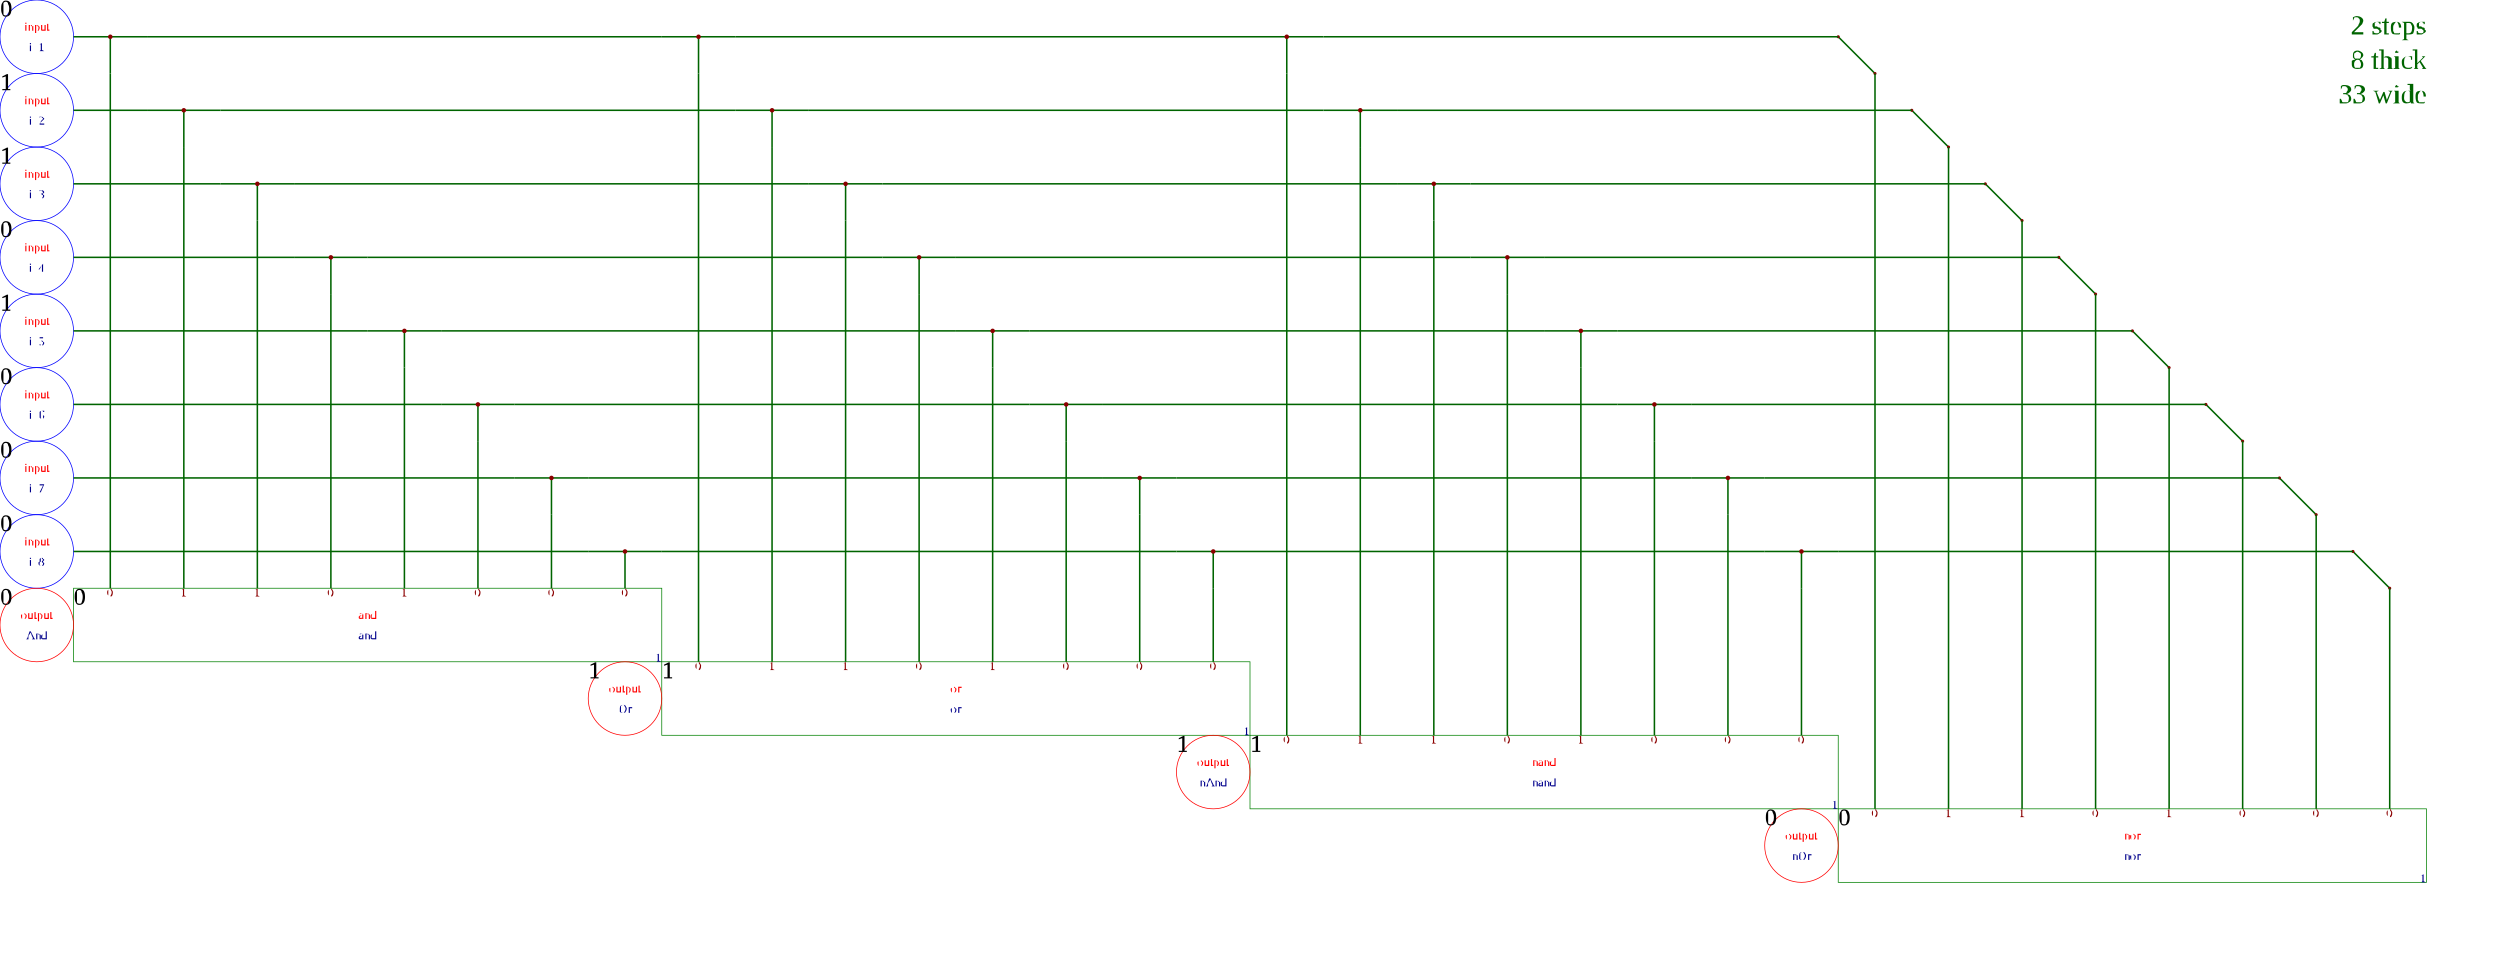
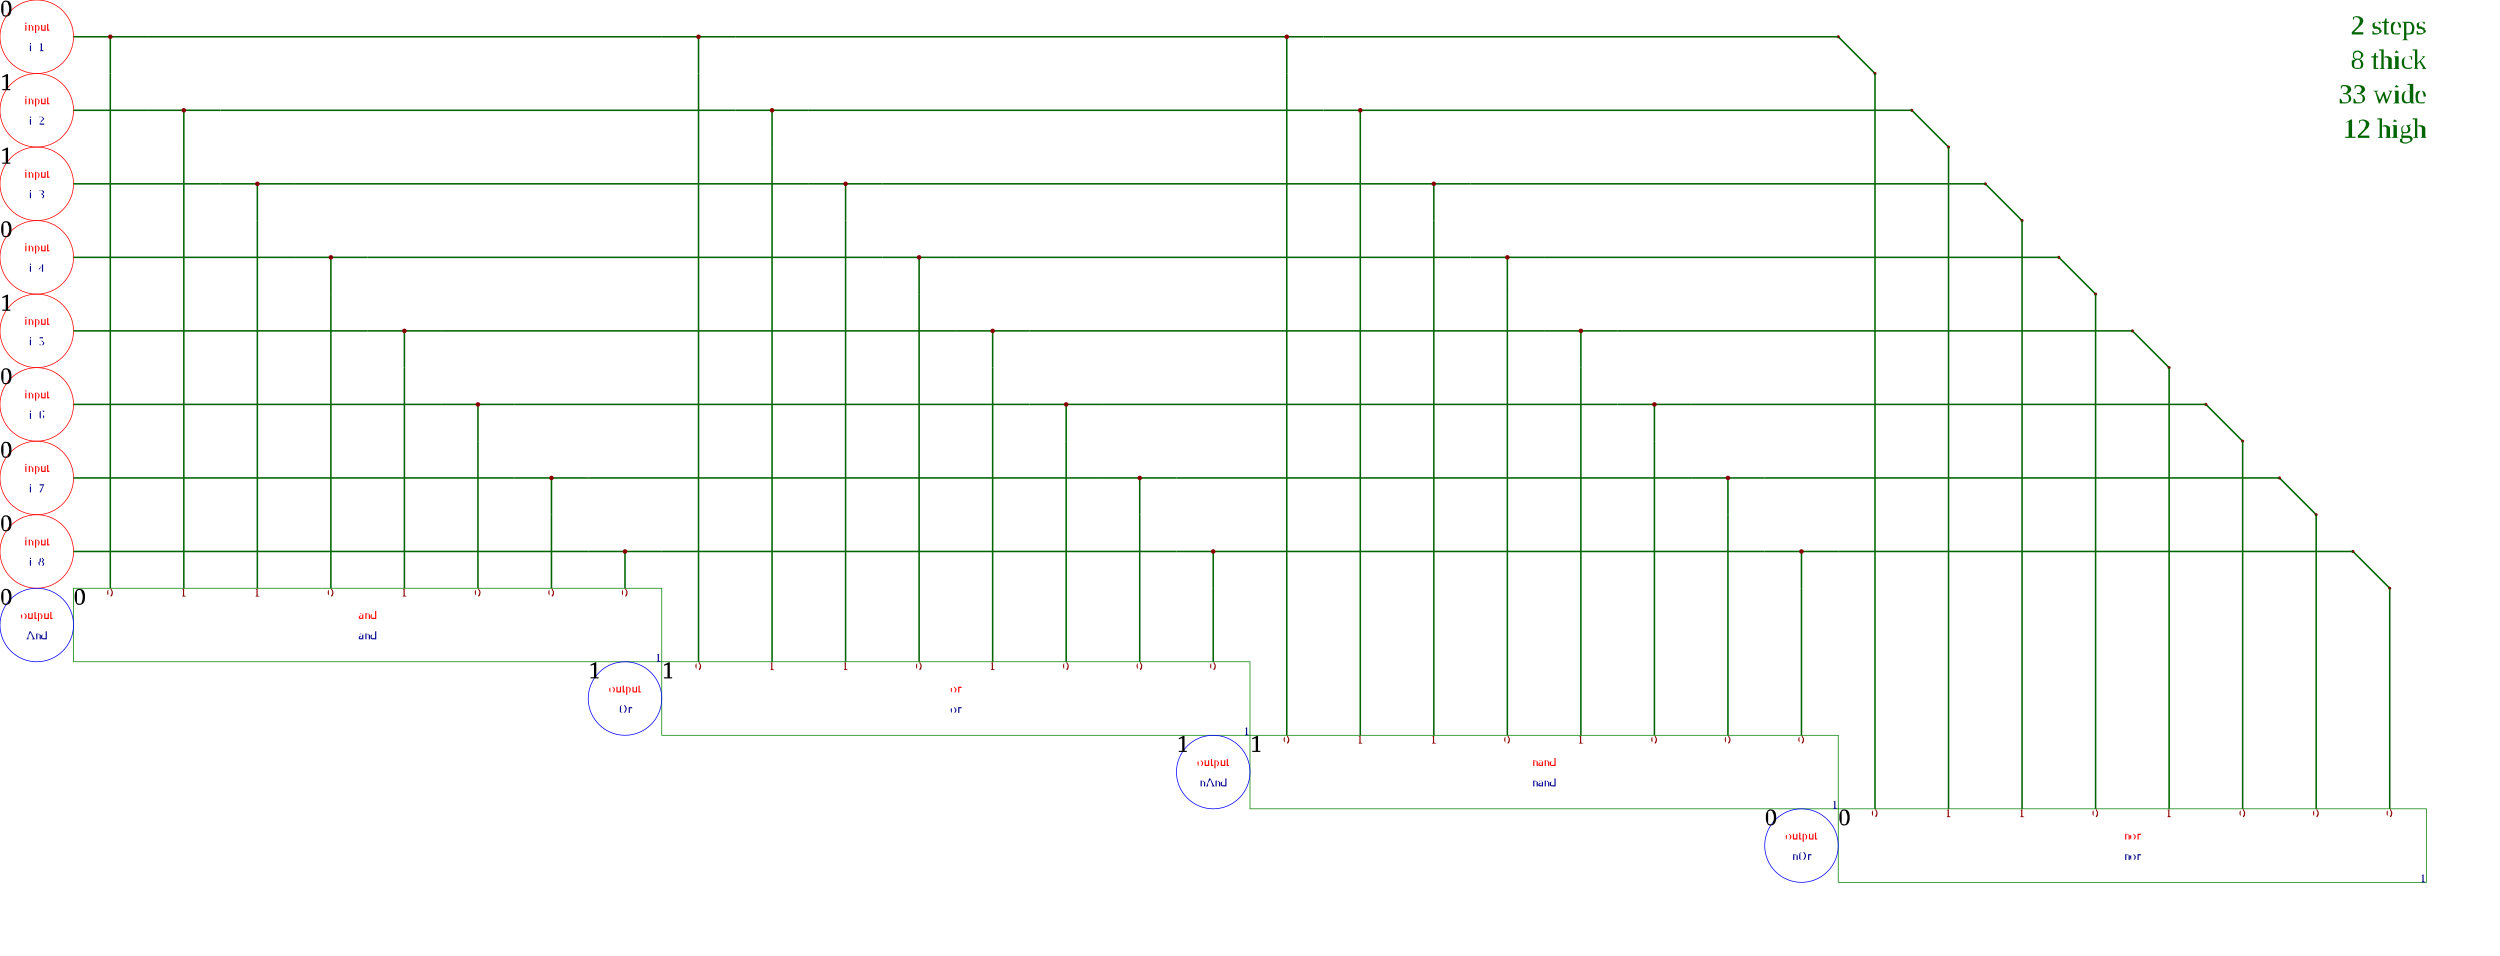
<svg xmlns="http://www.w3.org/2000/svg" height="100%" viewBox="0 0 34 13" width="100%">
  <text fill="darkGreen" font-size="0.375" stroke-width="0.023" text-anchor="end" x="33" y="0.469">2 steps</text>
  <text fill="darkGreen" font-size="0.375" stroke-width="0.023" text-anchor="end" x="33" y="0.938">8 thick</text>
  <text fill="darkGreen" font-size="0.375" stroke-width="0.023" text-anchor="end" x="33" y="1.406">33 wide</text>
-   <circle cx="0.5" cy="0.5" fill="transparent" font-size="0.167" r="0.5" stroke="blue" stroke-width="0.01" />
+   <text fill="darkGreen" font-size="0.375" stroke-width="0.023" text-anchor="end" x="33" y="1.875">12 high</text>
+   <circle cx="0.5" cy="0.5" fill="transparent" font-size="0.167" r="0.5" stroke="red" stroke-width="0.01" />
  <text dominant-baseline="hanging" fill="black" font-size="0.333" stroke-width="0.021" text-anchor="start" x="0" y="0">0</text>
  <text dominant-baseline="auto" fill="red" font-size="0.167" stroke-width="0.01" text-anchor="middle" x="0.5" y="0.417">input</text>
  <text dominant-baseline="hanging" fill="darkblue" font-size="0.167" stroke-width="0.01" text-anchor="middle" x="0.5" y="0.583">i_1</text>
-   <circle cx="0.5" cy="1.5" fill="transparent" font-size="0.167" r="0.5" stroke="blue" stroke-width="0.01" />
+   <circle cx="0.5" cy="1.5" fill="transparent" font-size="0.167" r="0.5" stroke="red" stroke-width="0.01" />
  <text dominant-baseline="hanging" fill="black" font-size="0.333" stroke-width="0.021" text-anchor="start" x="0" y="1">1</text>
  <text dominant-baseline="auto" fill="red" font-size="0.167" stroke-width="0.01" text-anchor="middle" x="0.5" y="1.417">input</text>
  <text dominant-baseline="hanging" fill="darkblue" font-size="0.167" stroke-width="0.01" text-anchor="middle" x="0.5" y="1.583">i_2</text>
-   <circle cx="0.5" cy="2.5" fill="transparent" font-size="0.167" r="0.5" stroke="blue" stroke-width="0.01" />
+   <circle cx="0.5" cy="2.5" fill="transparent" font-size="0.167" r="0.5" stroke="red" stroke-width="0.01" />
  <text dominant-baseline="hanging" fill="black" font-size="0.333" stroke-width="0.021" text-anchor="start" x="0" y="2">1</text>
  <text dominant-baseline="auto" fill="red" font-size="0.167" stroke-width="0.01" text-anchor="middle" x="0.5" y="2.417">input</text>
  <text dominant-baseline="hanging" fill="darkblue" font-size="0.167" stroke-width="0.01" text-anchor="middle" x="0.5" y="2.583">i_3</text>
-   <circle cx="0.5" cy="3.5" fill="transparent" font-size="0.167" r="0.5" stroke="blue" stroke-width="0.01" />
+   <circle cx="0.5" cy="3.5" fill="transparent" font-size="0.167" r="0.5" stroke="red" stroke-width="0.01" />
  <text dominant-baseline="hanging" fill="black" font-size="0.333" stroke-width="0.021" text-anchor="start" x="0" y="3">0</text>
  <text dominant-baseline="auto" fill="red" font-size="0.167" stroke-width="0.01" text-anchor="middle" x="0.5" y="3.417">input</text>
  <text dominant-baseline="hanging" fill="darkblue" font-size="0.167" stroke-width="0.01" text-anchor="middle" x="0.5" y="3.583">i_4</text>
-   <circle cx="0.5" cy="4.5" fill="transparent" font-size="0.167" r="0.5" stroke="blue" stroke-width="0.01" />
+   <circle cx="0.5" cy="4.5" fill="transparent" font-size="0.167" r="0.5" stroke="red" stroke-width="0.01" />
  <text dominant-baseline="hanging" fill="black" font-size="0.333" stroke-width="0.021" text-anchor="start" x="0" y="4">1</text>
  <text dominant-baseline="auto" fill="red" font-size="0.167" stroke-width="0.01" text-anchor="middle" x="0.5" y="4.417">input</text>
  <text dominant-baseline="hanging" fill="darkblue" font-size="0.167" stroke-width="0.01" text-anchor="middle" x="0.5" y="4.583">i_5</text>
-   <circle cx="0.5" cy="5.5" fill="transparent" font-size="0.167" r="0.5" stroke="blue" stroke-width="0.01" />
+   <circle cx="0.5" cy="5.5" fill="transparent" font-size="0.167" r="0.5" stroke="red" stroke-width="0.01" />
  <text dominant-baseline="hanging" fill="black" font-size="0.333" stroke-width="0.021" text-anchor="start" x="0" y="5">0</text>
  <text dominant-baseline="auto" fill="red" font-size="0.167" stroke-width="0.01" text-anchor="middle" x="0.5" y="5.417">input</text>
  <text dominant-baseline="hanging" fill="darkblue" font-size="0.167" stroke-width="0.01" text-anchor="middle" x="0.5" y="5.583">i_6</text>
-   <circle cx="0.5" cy="6.5" fill="transparent" font-size="0.167" r="0.5" stroke="blue" stroke-width="0.01" />
+   <circle cx="0.5" cy="6.5" fill="transparent" font-size="0.167" r="0.5" stroke="red" stroke-width="0.01" />
  <text dominant-baseline="hanging" fill="black" font-size="0.333" stroke-width="0.021" text-anchor="start" x="0" y="6">0</text>
  <text dominant-baseline="auto" fill="red" font-size="0.167" stroke-width="0.01" text-anchor="middle" x="0.5" y="6.417">input</text>
  <text dominant-baseline="hanging" fill="darkblue" font-size="0.167" stroke-width="0.01" text-anchor="middle" x="0.5" y="6.583">i_7</text>
-   <circle cx="0.5" cy="7.5" fill="transparent" font-size="0.167" r="0.5" stroke="blue" stroke-width="0.01" />
+   <circle cx="0.5" cy="7.5" fill="transparent" font-size="0.167" r="0.5" stroke="red" stroke-width="0.01" />
  <text dominant-baseline="hanging" fill="black" font-size="0.333" stroke-width="0.021" text-anchor="start" x="0" y="7">0</text>
  <text dominant-baseline="auto" fill="red" font-size="0.167" stroke-width="0.01" text-anchor="middle" x="0.5" y="7.417">input</text>
  <text dominant-baseline="hanging" fill="darkblue" font-size="0.167" stroke-width="0.01" text-anchor="middle" x="0.5" y="7.583">i_8</text>
  <rect fill="transparent" font-size="0.167" height="1" stroke="green" stroke-width="0.01" width="8" x="1" y="8" />
  <text dominant-baseline="hanging" fill="black" font-size="0.333" stroke-width="0.021" text-anchor="start" x="1" y="8">0</text>
  <text fill="darkBlue" font-size="0.167" stroke-width="0.01" text-anchor="end" x="9" y="9">1</text>
  <text dominant-baseline="auto" fill="red" font-size="0.167" stroke-width="0.01" text-anchor="middle" x="5" y="8.417">and</text>
  <text dominant-baseline="hanging" fill="darkblue" font-size="0.167" stroke-width="0.01" text-anchor="middle" x="5" y="8.583">and</text>
  <text dominant-baseline="hanging" fill="darkRed" font-size="0.167" stroke-width="0.01" text-anchor="middle" x="1.5" y="8">0</text>
  <text dominant-baseline="hanging" fill="darkRed" font-size="0.167" stroke-width="0.01" text-anchor="middle" x="2.5" y="8">1</text>
  <text dominant-baseline="hanging" fill="darkRed" font-size="0.167" stroke-width="0.01" text-anchor="middle" x="3.5" y="8">1</text>
  <text dominant-baseline="hanging" fill="darkRed" font-size="0.167" stroke-width="0.01" text-anchor="middle" x="4.5" y="8">0</text>
  <text dominant-baseline="hanging" fill="darkRed" font-size="0.167" stroke-width="0.01" text-anchor="middle" x="5.5" y="8">1</text>
  <text dominant-baseline="hanging" fill="darkRed" font-size="0.167" stroke-width="0.01" text-anchor="middle" x="6.5" y="8">0</text>
  <text dominant-baseline="hanging" fill="darkRed" font-size="0.167" stroke-width="0.01" text-anchor="middle" x="7.5" y="8">0</text>
  <text dominant-baseline="hanging" fill="darkRed" font-size="0.167" stroke-width="0.01" text-anchor="middle" x="8.5" y="8">0</text>
  <rect fill="transparent" font-size="0.167" height="1" stroke="green" stroke-width="0.01" width="8" x="9" y="9" />
  <text dominant-baseline="hanging" fill="black" font-size="0.333" stroke-width="0.021" text-anchor="start" x="9" y="9">1</text>
  <text fill="darkBlue" font-size="0.167" stroke-width="0.01" text-anchor="end" x="17" y="10">1</text>
  <text dominant-baseline="auto" fill="red" font-size="0.167" stroke-width="0.01" text-anchor="middle" x="13" y="9.417">or</text>
  <text dominant-baseline="hanging" fill="darkblue" font-size="0.167" stroke-width="0.01" text-anchor="middle" x="13" y="9.583">or</text>
  <text dominant-baseline="hanging" fill="darkRed" font-size="0.167" stroke-width="0.01" text-anchor="middle" x="9.5" y="9">0</text>
  <text dominant-baseline="hanging" fill="darkRed" font-size="0.167" stroke-width="0.01" text-anchor="middle" x="10.5" y="9">1</text>
  <text dominant-baseline="hanging" fill="darkRed" font-size="0.167" stroke-width="0.01" text-anchor="middle" x="11.5" y="9">1</text>
  <text dominant-baseline="hanging" fill="darkRed" font-size="0.167" stroke-width="0.01" text-anchor="middle" x="12.5" y="9">0</text>
  <text dominant-baseline="hanging" fill="darkRed" font-size="0.167" stroke-width="0.01" text-anchor="middle" x="13.5" y="9">1</text>
  <text dominant-baseline="hanging" fill="darkRed" font-size="0.167" stroke-width="0.01" text-anchor="middle" x="14.5" y="9">0</text>
  <text dominant-baseline="hanging" fill="darkRed" font-size="0.167" stroke-width="0.01" text-anchor="middle" x="15.5" y="9">0</text>
  <text dominant-baseline="hanging" fill="darkRed" font-size="0.167" stroke-width="0.01" text-anchor="middle" x="16.5" y="9">0</text>
  <rect fill="transparent" font-size="0.167" height="1" stroke="green" stroke-width="0.01" width="8" x="17" y="10" />
  <text dominant-baseline="hanging" fill="black" font-size="0.333" stroke-width="0.021" text-anchor="start" x="17" y="10">1</text>
  <text fill="darkBlue" font-size="0.167" stroke-width="0.01" text-anchor="end" x="25" y="11">1</text>
  <text dominant-baseline="auto" fill="red" font-size="0.167" stroke-width="0.01" text-anchor="middle" x="21" y="10.417">nand</text>
  <text dominant-baseline="hanging" fill="darkblue" font-size="0.167" stroke-width="0.01" text-anchor="middle" x="21" y="10.583">nand</text>
  <text dominant-baseline="hanging" fill="darkRed" font-size="0.167" stroke-width="0.01" text-anchor="middle" x="17.5" y="10">0</text>
  <text dominant-baseline="hanging" fill="darkRed" font-size="0.167" stroke-width="0.01" text-anchor="middle" x="18.5" y="10">1</text>
  <text dominant-baseline="hanging" fill="darkRed" font-size="0.167" stroke-width="0.01" text-anchor="middle" x="19.5" y="10">1</text>
  <text dominant-baseline="hanging" fill="darkRed" font-size="0.167" stroke-width="0.01" text-anchor="middle" x="20.5" y="10">0</text>
  <text dominant-baseline="hanging" fill="darkRed" font-size="0.167" stroke-width="0.01" text-anchor="middle" x="21.5" y="10">1</text>
  <text dominant-baseline="hanging" fill="darkRed" font-size="0.167" stroke-width="0.01" text-anchor="middle" x="22.5" y="10">0</text>
  <text dominant-baseline="hanging" fill="darkRed" font-size="0.167" stroke-width="0.01" text-anchor="middle" x="23.5" y="10">0</text>
  <text dominant-baseline="hanging" fill="darkRed" font-size="0.167" stroke-width="0.01" text-anchor="middle" x="24.5" y="10">0</text>
  <rect fill="transparent" font-size="0.167" height="1" stroke="green" stroke-width="0.01" width="8" x="25" y="11" />
  <text dominant-baseline="hanging" fill="black" font-size="0.333" stroke-width="0.021" text-anchor="start" x="25" y="11">0</text>
  <text fill="darkBlue" font-size="0.167" stroke-width="0.01" text-anchor="end" x="33" y="12">1</text>
  <text dominant-baseline="auto" fill="red" font-size="0.167" stroke-width="0.01" text-anchor="middle" x="29" y="11.417">nor</text>
  <text dominant-baseline="hanging" fill="darkblue" font-size="0.167" stroke-width="0.01" text-anchor="middle" x="29" y="11.583">nor</text>
  <text dominant-baseline="hanging" fill="darkRed" font-size="0.167" stroke-width="0.01" text-anchor="middle" x="25.5" y="11">0</text>
  <text dominant-baseline="hanging" fill="darkRed" font-size="0.167" stroke-width="0.01" text-anchor="middle" x="26.5" y="11">1</text>
  <text dominant-baseline="hanging" fill="darkRed" font-size="0.167" stroke-width="0.01" text-anchor="middle" x="27.5" y="11">1</text>
  <text dominant-baseline="hanging" fill="darkRed" font-size="0.167" stroke-width="0.01" text-anchor="middle" x="28.5" y="11">0</text>
  <text dominant-baseline="hanging" fill="darkRed" font-size="0.167" stroke-width="0.01" text-anchor="middle" x="29.5" y="11">1</text>
  <text dominant-baseline="hanging" fill="darkRed" font-size="0.167" stroke-width="0.01" text-anchor="middle" x="30.5" y="11">0</text>
  <text dominant-baseline="hanging" fill="darkRed" font-size="0.167" stroke-width="0.01" text-anchor="middle" x="31.5" y="11">0</text>
  <text dominant-baseline="hanging" fill="darkRed" font-size="0.167" stroke-width="0.01" text-anchor="middle" x="32.5" y="11">0</text>
-   <circle cx="0.5" cy="8.5" fill="transparent" font-size="0.167" r="0.5" stroke="red" stroke-width="0.01" />
+   <circle cx="0.5" cy="8.5" fill="transparent" font-size="0.167" r="0.5" stroke="blue" stroke-width="0.01" />
  <text dominant-baseline="hanging" fill="black" font-size="0.333" stroke-width="0.021" text-anchor="start" x="0" y="8">0</text>
  <text dominant-baseline="auto" fill="red" font-size="0.167" stroke-width="0.01" text-anchor="middle" x="0.5" y="8.417">output</text>
  <text dominant-baseline="hanging" fill="darkblue" font-size="0.167" stroke-width="0.01" text-anchor="middle" x="0.5" y="8.583">And</text>
-   <circle cx="8.5" cy="9.5" fill="transparent" font-size="0.167" r="0.5" stroke="red" stroke-width="0.01" />
+   <circle cx="8.5" cy="9.5" fill="transparent" font-size="0.167" r="0.5" stroke="blue" stroke-width="0.01" />
  <text dominant-baseline="hanging" fill="black" font-size="0.333" stroke-width="0.021" text-anchor="start" x="8" y="9">1</text>
  <text dominant-baseline="auto" fill="red" font-size="0.167" stroke-width="0.01" text-anchor="middle" x="8.5" y="9.417">output</text>
  <text dominant-baseline="hanging" fill="darkblue" font-size="0.167" stroke-width="0.01" text-anchor="middle" x="8.5" y="9.583">Or</text>
-   <circle cx="16.5" cy="10.5" fill="transparent" font-size="0.167" r="0.5" stroke="red" stroke-width="0.01" />
+   <circle cx="16.5" cy="10.5" fill="transparent" font-size="0.167" r="0.5" stroke="blue" stroke-width="0.01" />
  <text dominant-baseline="hanging" fill="black" font-size="0.333" stroke-width="0.021" text-anchor="start" x="16" y="10">1</text>
  <text dominant-baseline="auto" fill="red" font-size="0.167" stroke-width="0.01" text-anchor="middle" x="16.5" y="10.417">output</text>
  <text dominant-baseline="hanging" fill="darkblue" font-size="0.167" stroke-width="0.01" text-anchor="middle" x="16.5" y="10.583">nAnd</text>
-   <circle cx="24.5" cy="11.5" fill="transparent" font-size="0.167" r="0.5" stroke="red" stroke-width="0.01" />
+   <circle cx="24.5" cy="11.5" fill="transparent" font-size="0.167" r="0.5" stroke="blue" stroke-width="0.01" />
  <text dominant-baseline="hanging" fill="black" font-size="0.333" stroke-width="0.021" text-anchor="start" x="24" y="11">0</text>
  <text dominant-baseline="auto" fill="red" font-size="0.167" stroke-width="0.01" text-anchor="middle" x="24.5" y="11.417">output</text>
  <text dominant-baseline="hanging" fill="darkblue" font-size="0.167" stroke-width="0.01" text-anchor="middle" x="24.5" y="11.583">nOr</text>
  <line fill="transparent" font-size="0.167" stroke="darkgreen" stroke-width="0.021" x1="1" x2="2" y1="0.5" y2="0.5" />
  <line fill="transparent" font-size="0.167" stroke="darkgreen" stroke-width="0.021" x1="1.5" x2="1.5" y1="0.5" y2="1" />
  <circle cx="1.5" cy="0.5" fill="darkRed" font-size="0.167" r="0.031" stroke-width="0.01" />
  <line fill="transparent" font-size="0.167" stroke="darkgreen" stroke-width="0.021" x1="2" x2="3" y1="1.5" y2="1.5" />
  <line fill="transparent" font-size="0.167" stroke="darkgreen" stroke-width="0.021" x1="2.5" x2="2.5" y1="1.5" y2="2" />
  <circle cx="2.5" cy="1.5" fill="darkRed" font-size="0.167" r="0.031" stroke-width="0.01" />
  <line fill="transparent" font-size="0.167" stroke="darkgreen" stroke-width="0.021" x1="3" x2="4" y1="2.5" y2="2.5" />
  <line fill="transparent" font-size="0.167" stroke="darkgreen" stroke-width="0.021" x1="3.5" x2="3.5" y1="2.5" y2="3" />
  <circle cx="3.5" cy="2.5" fill="darkRed" font-size="0.167" r="0.031" stroke-width="0.01" />
  <line fill="transparent" font-size="0.167" stroke="darkgreen" stroke-width="0.021" x1="4" x2="5" y1="3.5" y2="3.5" />
  <line fill="transparent" font-size="0.167" stroke="darkgreen" stroke-width="0.021" x1="4.5" x2="4.5" y1="3.5" y2="4" />
  <circle cx="4.5" cy="3.5" fill="darkRed" font-size="0.167" r="0.031" stroke-width="0.01" />
  <line fill="transparent" font-size="0.167" stroke="darkgreen" stroke-width="0.021" x1="5" x2="6" y1="4.5" y2="4.5" />
  <line fill="transparent" font-size="0.167" stroke="darkgreen" stroke-width="0.021" x1="5.5" x2="5.5" y1="4.5" y2="5" />
  <circle cx="5.5" cy="4.5" fill="darkRed" font-size="0.167" r="0.031" stroke-width="0.01" />
  <line fill="transparent" font-size="0.167" stroke="darkgreen" stroke-width="0.021" x1="6" x2="7" y1="5.5" y2="5.5" />
  <line fill="transparent" font-size="0.167" stroke="darkgreen" stroke-width="0.021" x1="6.5" x2="6.5" y1="5.5" y2="6" />
  <circle cx="6.5" cy="5.5" fill="darkRed" font-size="0.167" r="0.031" stroke-width="0.01" />
  <line fill="transparent" font-size="0.167" stroke="darkgreen" stroke-width="0.021" x1="7" x2="8" y1="6.5" y2="6.5" />
  <line fill="transparent" font-size="0.167" stroke="darkgreen" stroke-width="0.021" x1="7.5" x2="7.5" y1="6.5" y2="7" />
  <circle cx="7.5" cy="6.5" fill="darkRed" font-size="0.167" r="0.031" stroke-width="0.01" />
  <line fill="transparent" font-size="0.167" stroke="darkgreen" stroke-width="0.021" x1="8" x2="9" y1="7.5" y2="7.5" />
  <line fill="transparent" font-size="0.167" stroke="darkgreen" stroke-width="0.021" x1="8.5" x2="8.5" y1="7.5" y2="8" />
  <circle cx="8.5" cy="7.5" fill="darkRed" font-size="0.167" r="0.031" stroke-width="0.01" />
  <line fill="transparent" font-size="0.167" stroke="darkgreen" stroke-width="0.021" x1="9" x2="10" y1="0.5" y2="0.5" />
  <line fill="transparent" font-size="0.167" stroke="darkgreen" stroke-width="0.021" x1="9.5" x2="9.5" y1="0.5" y2="1" />
  <circle cx="9.5" cy="0.5" fill="darkRed" font-size="0.167" r="0.031" stroke-width="0.01" />
  <line fill="transparent" font-size="0.167" stroke="darkgreen" stroke-width="0.021" x1="10" x2="11" y1="1.5" y2="1.5" />
  <line fill="transparent" font-size="0.167" stroke="darkgreen" stroke-width="0.021" x1="10.5" x2="10.5" y1="1.5" y2="2" />
  <circle cx="10.5" cy="1.5" fill="darkRed" font-size="0.167" r="0.031" stroke-width="0.01" />
  <line fill="transparent" font-size="0.167" stroke="darkgreen" stroke-width="0.021" x1="11" x2="12" y1="2.5" y2="2.5" />
  <line fill="transparent" font-size="0.167" stroke="darkgreen" stroke-width="0.021" x1="11.5" x2="11.5" y1="2.5" y2="3" />
  <circle cx="11.5" cy="2.5" fill="darkRed" font-size="0.167" r="0.031" stroke-width="0.01" />
  <line fill="transparent" font-size="0.167" stroke="darkgreen" stroke-width="0.021" x1="12" x2="13" y1="3.5" y2="3.5" />
  <line fill="transparent" font-size="0.167" stroke="darkgreen" stroke-width="0.021" x1="12.5" x2="12.5" y1="3.5" y2="4" />
  <circle cx="12.5" cy="3.5" fill="darkRed" font-size="0.167" r="0.031" stroke-width="0.01" />
  <line fill="transparent" font-size="0.167" stroke="darkgreen" stroke-width="0.021" x1="13" x2="14" y1="4.5" y2="4.5" />
  <line fill="transparent" font-size="0.167" stroke="darkgreen" stroke-width="0.021" x1="13.5" x2="13.5" y1="4.5" y2="5" />
  <circle cx="13.5" cy="4.5" fill="darkRed" font-size="0.167" r="0.031" stroke-width="0.01" />
  <line fill="transparent" font-size="0.167" stroke="darkgreen" stroke-width="0.021" x1="14" x2="15" y1="5.5" y2="5.5" />
  <line fill="transparent" font-size="0.167" stroke="darkgreen" stroke-width="0.021" x1="14.5" x2="14.5" y1="5.5" y2="6" />
  <circle cx="14.5" cy="5.5" fill="darkRed" font-size="0.167" r="0.031" stroke-width="0.01" />
  <line fill="transparent" font-size="0.167" stroke="darkgreen" stroke-width="0.021" x1="15" x2="16" y1="6.5" y2="6.5" />
  <line fill="transparent" font-size="0.167" stroke="darkgreen" stroke-width="0.021" x1="15.5" x2="15.5" y1="6.5" y2="7" />
  <circle cx="15.5" cy="6.5" fill="darkRed" font-size="0.167" r="0.031" stroke-width="0.01" />
  <line fill="transparent" font-size="0.167" stroke="darkgreen" stroke-width="0.021" x1="16" x2="17" y1="7.5" y2="7.5" />
  <line fill="transparent" font-size="0.167" stroke="darkgreen" stroke-width="0.021" x1="16.5" x2="16.5" y1="7.5" y2="8" />
  <circle cx="16.5" cy="7.5" fill="darkRed" font-size="0.167" r="0.031" stroke-width="0.01" />
  <line fill="transparent" font-size="0.167" stroke="darkgreen" stroke-width="0.021" x1="17" x2="18" y1="0.5" y2="0.5" />
  <line fill="transparent" font-size="0.167" stroke="darkgreen" stroke-width="0.021" x1="17.5" x2="17.5" y1="0.5" y2="1" />
  <circle cx="17.5" cy="0.5" fill="darkRed" font-size="0.167" r="0.031" stroke-width="0.01" />
  <line fill="transparent" font-size="0.167" stroke="darkgreen" stroke-width="0.021" x1="18" x2="19" y1="1.5" y2="1.5" />
  <line fill="transparent" font-size="0.167" stroke="darkgreen" stroke-width="0.021" x1="18.5" x2="18.5" y1="1.5" y2="2" />
  <circle cx="18.5" cy="1.5" fill="darkRed" font-size="0.167" r="0.031" stroke-width="0.01" />
  <line fill="transparent" font-size="0.167" stroke="darkgreen" stroke-width="0.021" x1="19" x2="20" y1="2.5" y2="2.5" />
  <line fill="transparent" font-size="0.167" stroke="darkgreen" stroke-width="0.021" x1="19.5" x2="19.5" y1="2.5" y2="3" />
  <circle cx="19.5" cy="2.5" fill="darkRed" font-size="0.167" r="0.031" stroke-width="0.01" />
  <line fill="transparent" font-size="0.167" stroke="darkgreen" stroke-width="0.021" x1="20" x2="21" y1="3.5" y2="3.5" />
  <line fill="transparent" font-size="0.167" stroke="darkgreen" stroke-width="0.021" x1="20.5" x2="20.5" y1="3.5" y2="4" />
  <circle cx="20.5" cy="3.5" fill="darkRed" font-size="0.167" r="0.031" stroke-width="0.01" />
  <line fill="transparent" font-size="0.167" stroke="darkgreen" stroke-width="0.021" x1="21" x2="22" y1="4.5" y2="4.5" />
  <line fill="transparent" font-size="0.167" stroke="darkgreen" stroke-width="0.021" x1="21.5" x2="21.5" y1="4.5" y2="5" />
  <circle cx="21.5" cy="4.5" fill="darkRed" font-size="0.167" r="0.031" stroke-width="0.01" />
  <line fill="transparent" font-size="0.167" stroke="darkgreen" stroke-width="0.021" x1="22" x2="23" y1="5.5" y2="5.5" />
  <line fill="transparent" font-size="0.167" stroke="darkgreen" stroke-width="0.021" x1="22.5" x2="22.5" y1="5.5" y2="6" />
  <circle cx="22.5" cy="5.5" fill="darkRed" font-size="0.167" r="0.031" stroke-width="0.01" />
  <line fill="transparent" font-size="0.167" stroke="darkgreen" stroke-width="0.021" x1="23" x2="24" y1="6.5" y2="6.5" />
  <line fill="transparent" font-size="0.167" stroke="darkgreen" stroke-width="0.021" x1="23.5" x2="23.5" y1="6.5" y2="7" />
  <circle cx="23.5" cy="6.5" fill="darkRed" font-size="0.167" r="0.031" stroke-width="0.01" />
  <line fill="transparent" font-size="0.167" stroke="darkgreen" stroke-width="0.021" x1="24" x2="25" y1="7.5" y2="7.5" />
  <line fill="transparent" font-size="0.167" stroke="darkgreen" stroke-width="0.021" x1="24.5" x2="24.5" y1="7.5" y2="8" />
  <circle cx="24.5" cy="7.5" fill="darkRed" font-size="0.167" r="0.031" stroke-width="0.01" />
  <line fill="transparent" font-size="0.167" stroke="darkgreen" stroke-width="0.021" x1="25" x2="25.5" y1="0.5" y2="1" />
  <circle cx="25" cy="0.5" fill="darkRed" font-size="0.167" r="0.021" stroke-width="0.01" />
  <circle cx="25.5" cy="1" fill="darkRed" font-size="0.167" r="0.021" stroke-width="0.01" />
  <line fill="transparent" font-size="0.167" stroke="darkgreen" stroke-width="0.021" x1="26" x2="26.5" y1="1.5" y2="2" />
  <circle cx="26" cy="1.5" fill="darkRed" font-size="0.167" r="0.021" stroke-width="0.01" />
  <circle cx="26.5" cy="2" fill="darkRed" font-size="0.167" r="0.021" stroke-width="0.01" />
  <line fill="transparent" font-size="0.167" stroke="darkgreen" stroke-width="0.021" x1="27" x2="27.5" y1="2.5" y2="3" />
  <circle cx="27" cy="2.5" fill="darkRed" font-size="0.167" r="0.021" stroke-width="0.01" />
  <circle cx="27.5" cy="3" fill="darkRed" font-size="0.167" r="0.021" stroke-width="0.01" />
  <line fill="transparent" font-size="0.167" stroke="darkgreen" stroke-width="0.021" x1="28" x2="28.5" y1="3.5" y2="4" />
  <circle cx="28" cy="3.5" fill="darkRed" font-size="0.167" r="0.021" stroke-width="0.01" />
  <circle cx="28.5" cy="4" fill="darkRed" font-size="0.167" r="0.021" stroke-width="0.01" />
  <line fill="transparent" font-size="0.167" stroke="darkgreen" stroke-width="0.021" x1="29" x2="29.5" y1="4.5" y2="5" />
  <circle cx="29" cy="4.5" fill="darkRed" font-size="0.167" r="0.021" stroke-width="0.01" />
  <circle cx="29.5" cy="5" fill="darkRed" font-size="0.167" r="0.021" stroke-width="0.01" />
  <line fill="transparent" font-size="0.167" stroke="darkgreen" stroke-width="0.021" x1="30" x2="30.5" y1="5.5" y2="6" />
  <circle cx="30" cy="5.5" fill="darkRed" font-size="0.167" r="0.021" stroke-width="0.01" />
  <circle cx="30.5" cy="6" fill="darkRed" font-size="0.167" r="0.021" stroke-width="0.01" />
  <line fill="transparent" font-size="0.167" stroke="darkgreen" stroke-width="0.021" x1="31" x2="31.5" y1="6.5" y2="7" />
  <circle cx="31" cy="6.5" fill="darkRed" font-size="0.167" r="0.021" stroke-width="0.01" />
  <circle cx="31.5" cy="7" fill="darkRed" font-size="0.167" r="0.021" stroke-width="0.01" />
  <line fill="transparent" font-size="0.167" stroke="darkgreen" stroke-width="0.021" x1="32" x2="32.5" y1="7.5" y2="8" />
  <circle cx="32" cy="7.5" fill="darkRed" font-size="0.167" r="0.021" stroke-width="0.01" />
  <circle cx="32.5" cy="8" fill="darkRed" font-size="0.167" r="0.021" stroke-width="0.01" />
  <line fill="transparent" font-size="0.167" stroke="darkgreen" stroke-width="0.021" x1="1" x2="2" y1="1.5" y2="1.5" />
  <line fill="transparent" font-size="0.167" stroke="darkgreen" stroke-width="0.021" x1="1.5" x2="1.5" y1="1" y2="8" />
  <line fill="transparent" font-size="0.167" stroke="darkgreen" stroke-width="0.021" x1="1" x2="3" y1="2.5" y2="2.5" />
  <line fill="transparent" font-size="0.167" stroke="darkgreen" stroke-width="0.021" x1="1" x2="4" y1="3.5" y2="3.5" />
  <line fill="transparent" font-size="0.167" stroke="darkgreen" stroke-width="0.021" x1="1" x2="5" y1="4.5" y2="4.5" />
  <line fill="transparent" font-size="0.167" stroke="darkgreen" stroke-width="0.021" x1="1" x2="6" y1="5.5" y2="5.5" />
  <line fill="transparent" font-size="0.167" stroke="darkgreen" stroke-width="0.021" x1="1" x2="7" y1="6.5" y2="6.5" />
  <line fill="transparent" font-size="0.167" stroke="darkgreen" stroke-width="0.021" x1="1" x2="8" y1="7.5" y2="7.5" />
  <line fill="transparent" font-size="0.167" stroke="darkgreen" stroke-width="0.021" x1="2" x2="9" y1="0.5" y2="0.5" />
  <line fill="transparent" font-size="0.167" stroke="darkgreen" stroke-width="0.021" x1="2.5" x2="2.5" y1="2" y2="8" />
  <line fill="transparent" font-size="0.167" stroke="darkgreen" stroke-width="0.021" x1="3" x2="10" y1="1.5" y2="1.5" />
  <line fill="transparent" font-size="0.167" stroke="darkgreen" stroke-width="0.021" x1="3.5" x2="3.5" y1="3" y2="8" />
  <line fill="transparent" font-size="0.167" stroke="darkgreen" stroke-width="0.021" x1="4" x2="11" y1="2.5" y2="2.5" />
  <line fill="transparent" font-size="0.167" stroke="darkgreen" stroke-width="0.021" x1="4.5" x2="4.5" y1="4" y2="8" />
  <line fill="transparent" font-size="0.167" stroke="darkgreen" stroke-width="0.021" x1="5" x2="12" y1="3.5" y2="3.5" />
  <line fill="transparent" font-size="0.167" stroke="darkgreen" stroke-width="0.021" x1="5.5" x2="5.5" y1="5" y2="8" />
  <line fill="transparent" font-size="0.167" stroke="darkgreen" stroke-width="0.021" x1="6" x2="13" y1="4.5" y2="4.5" />
  <line fill="transparent" font-size="0.167" stroke="darkgreen" stroke-width="0.021" x1="6.5" x2="6.5" y1="6" y2="8" />
  <line fill="transparent" font-size="0.167" stroke="darkgreen" stroke-width="0.021" x1="7" x2="14" y1="5.5" y2="5.5" />
  <line fill="transparent" font-size="0.167" stroke="darkgreen" stroke-width="0.021" x1="7.5" x2="7.5" y1="7" y2="8" />
  <line fill="transparent" font-size="0.167" stroke="darkgreen" stroke-width="0.021" x1="8" x2="15" y1="6.5" y2="6.5" />
  <line fill="transparent" font-size="0.167" stroke="darkgreen" stroke-width="0.021" x1="9.5" x2="9.5" y1="1" y2="9" />
  <line fill="transparent" font-size="0.167" stroke="darkgreen" stroke-width="0.021" x1="9" x2="16" y1="7.5" y2="7.5" />
  <line fill="transparent" font-size="0.167" stroke="darkgreen" stroke-width="0.021" x1="10" x2="17" y1="0.5" y2="0.5" />
  <line fill="transparent" font-size="0.167" stroke="darkgreen" stroke-width="0.021" x1="10.5" x2="10.5" y1="2" y2="9" />
  <line fill="transparent" font-size="0.167" stroke="darkgreen" stroke-width="0.021" x1="11" x2="18" y1="1.5" y2="1.5" />
  <line fill="transparent" font-size="0.167" stroke="darkgreen" stroke-width="0.021" x1="11.5" x2="11.5" y1="3" y2="9" />
  <line fill="transparent" font-size="0.167" stroke="darkgreen" stroke-width="0.021" x1="12" x2="19" y1="2.5" y2="2.5" />
  <line fill="transparent" font-size="0.167" stroke="darkgreen" stroke-width="0.021" x1="12.5" x2="12.5" y1="4" y2="9" />
  <line fill="transparent" font-size="0.167" stroke="darkgreen" stroke-width="0.021" x1="13" x2="20" y1="3.5" y2="3.5" />
  <line fill="transparent" font-size="0.167" stroke="darkgreen" stroke-width="0.021" x1="13.5" x2="13.5" y1="5" y2="9" />
  <line fill="transparent" font-size="0.167" stroke="darkgreen" stroke-width="0.021" x1="14" x2="21" y1="4.5" y2="4.5" />
  <line fill="transparent" font-size="0.167" stroke="darkgreen" stroke-width="0.021" x1="14.5" x2="14.5" y1="6" y2="9" />
  <line fill="transparent" font-size="0.167" stroke="darkgreen" stroke-width="0.021" x1="15" x2="22" y1="5.5" y2="5.5" />
  <line fill="transparent" font-size="0.167" stroke="darkgreen" stroke-width="0.021" x1="15.5" x2="15.5" y1="7" y2="9" />
  <line fill="transparent" font-size="0.167" stroke="darkgreen" stroke-width="0.021" x1="16" x2="23" y1="6.5" y2="6.5" />
  <line fill="transparent" font-size="0.167" stroke="darkgreen" stroke-width="0.021" x1="16.5" x2="16.5" y1="8" y2="9" />
  <line fill="transparent" font-size="0.167" stroke="darkgreen" stroke-width="0.021" x1="17.5" x2="17.5" y1="1" y2="10" />
  <line fill="transparent" font-size="0.167" stroke="darkgreen" stroke-width="0.021" x1="17" x2="24" y1="7.5" y2="7.5" />
  <line fill="transparent" font-size="0.167" stroke="darkgreen" stroke-width="0.021" x1="18" x2="25" y1="0.5" y2="0.5" />
  <line fill="transparent" font-size="0.167" stroke="darkgreen" stroke-width="0.021" x1="18.5" x2="18.5" y1="2" y2="10" />
  <line fill="transparent" font-size="0.167" stroke="darkgreen" stroke-width="0.021" x1="19" x2="26" y1="1.5" y2="1.5" />
  <line fill="transparent" font-size="0.167" stroke="darkgreen" stroke-width="0.021" x1="19.5" x2="19.5" y1="3" y2="10" />
  <line fill="transparent" font-size="0.167" stroke="darkgreen" stroke-width="0.021" x1="20" x2="27" y1="2.5" y2="2.5" />
  <line fill="transparent" font-size="0.167" stroke="darkgreen" stroke-width="0.021" x1="20.5" x2="20.5" y1="4" y2="10" />
  <line fill="transparent" font-size="0.167" stroke="darkgreen" stroke-width="0.021" x1="21" x2="28" y1="3.5" y2="3.5" />
  <line fill="transparent" font-size="0.167" stroke="darkgreen" stroke-width="0.021" x1="21.5" x2="21.5" y1="5" y2="10" />
  <line fill="transparent" font-size="0.167" stroke="darkgreen" stroke-width="0.021" x1="22" x2="29" y1="4.5" y2="4.5" />
  <line fill="transparent" font-size="0.167" stroke="darkgreen" stroke-width="0.021" x1="22.5" x2="22.5" y1="6" y2="10" />
  <line fill="transparent" font-size="0.167" stroke="darkgreen" stroke-width="0.021" x1="23" x2="30" y1="5.5" y2="5.5" />
  <line fill="transparent" font-size="0.167" stroke="darkgreen" stroke-width="0.021" x1="23.5" x2="23.5" y1="7" y2="10" />
  <line fill="transparent" font-size="0.167" stroke="darkgreen" stroke-width="0.021" x1="24" x2="31" y1="6.5" y2="6.5" />
  <line fill="transparent" font-size="0.167" stroke="darkgreen" stroke-width="0.021" x1="24.5" x2="24.5" y1="8" y2="10" />
  <line fill="transparent" font-size="0.167" stroke="darkgreen" stroke-width="0.021" x1="25.5" x2="25.5" y1="1" y2="11" />
  <line fill="transparent" font-size="0.167" stroke="darkgreen" stroke-width="0.021" x1="25" x2="32" y1="7.5" y2="7.5" />
  <line fill="transparent" font-size="0.167" stroke="darkgreen" stroke-width="0.021" x1="26.5" x2="26.5" y1="2" y2="11" />
  <line fill="transparent" font-size="0.167" stroke="darkgreen" stroke-width="0.021" x1="27.5" x2="27.5" y1="3" y2="11" />
  <line fill="transparent" font-size="0.167" stroke="darkgreen" stroke-width="0.021" x1="28.5" x2="28.5" y1="4" y2="11" />
  <line fill="transparent" font-size="0.167" stroke="darkgreen" stroke-width="0.021" x1="29.5" x2="29.5" y1="5" y2="11" />
  <line fill="transparent" font-size="0.167" stroke="darkgreen" stroke-width="0.021" x1="30.5" x2="30.5" y1="6" y2="11" />
  <line fill="transparent" font-size="0.167" stroke="darkgreen" stroke-width="0.021" x1="31.5" x2="31.5" y1="7" y2="11" />
  <line fill="transparent" font-size="0.167" stroke="darkgreen" stroke-width="0.021" x1="32.5" x2="32.5" y1="8" y2="11" />
</svg>
